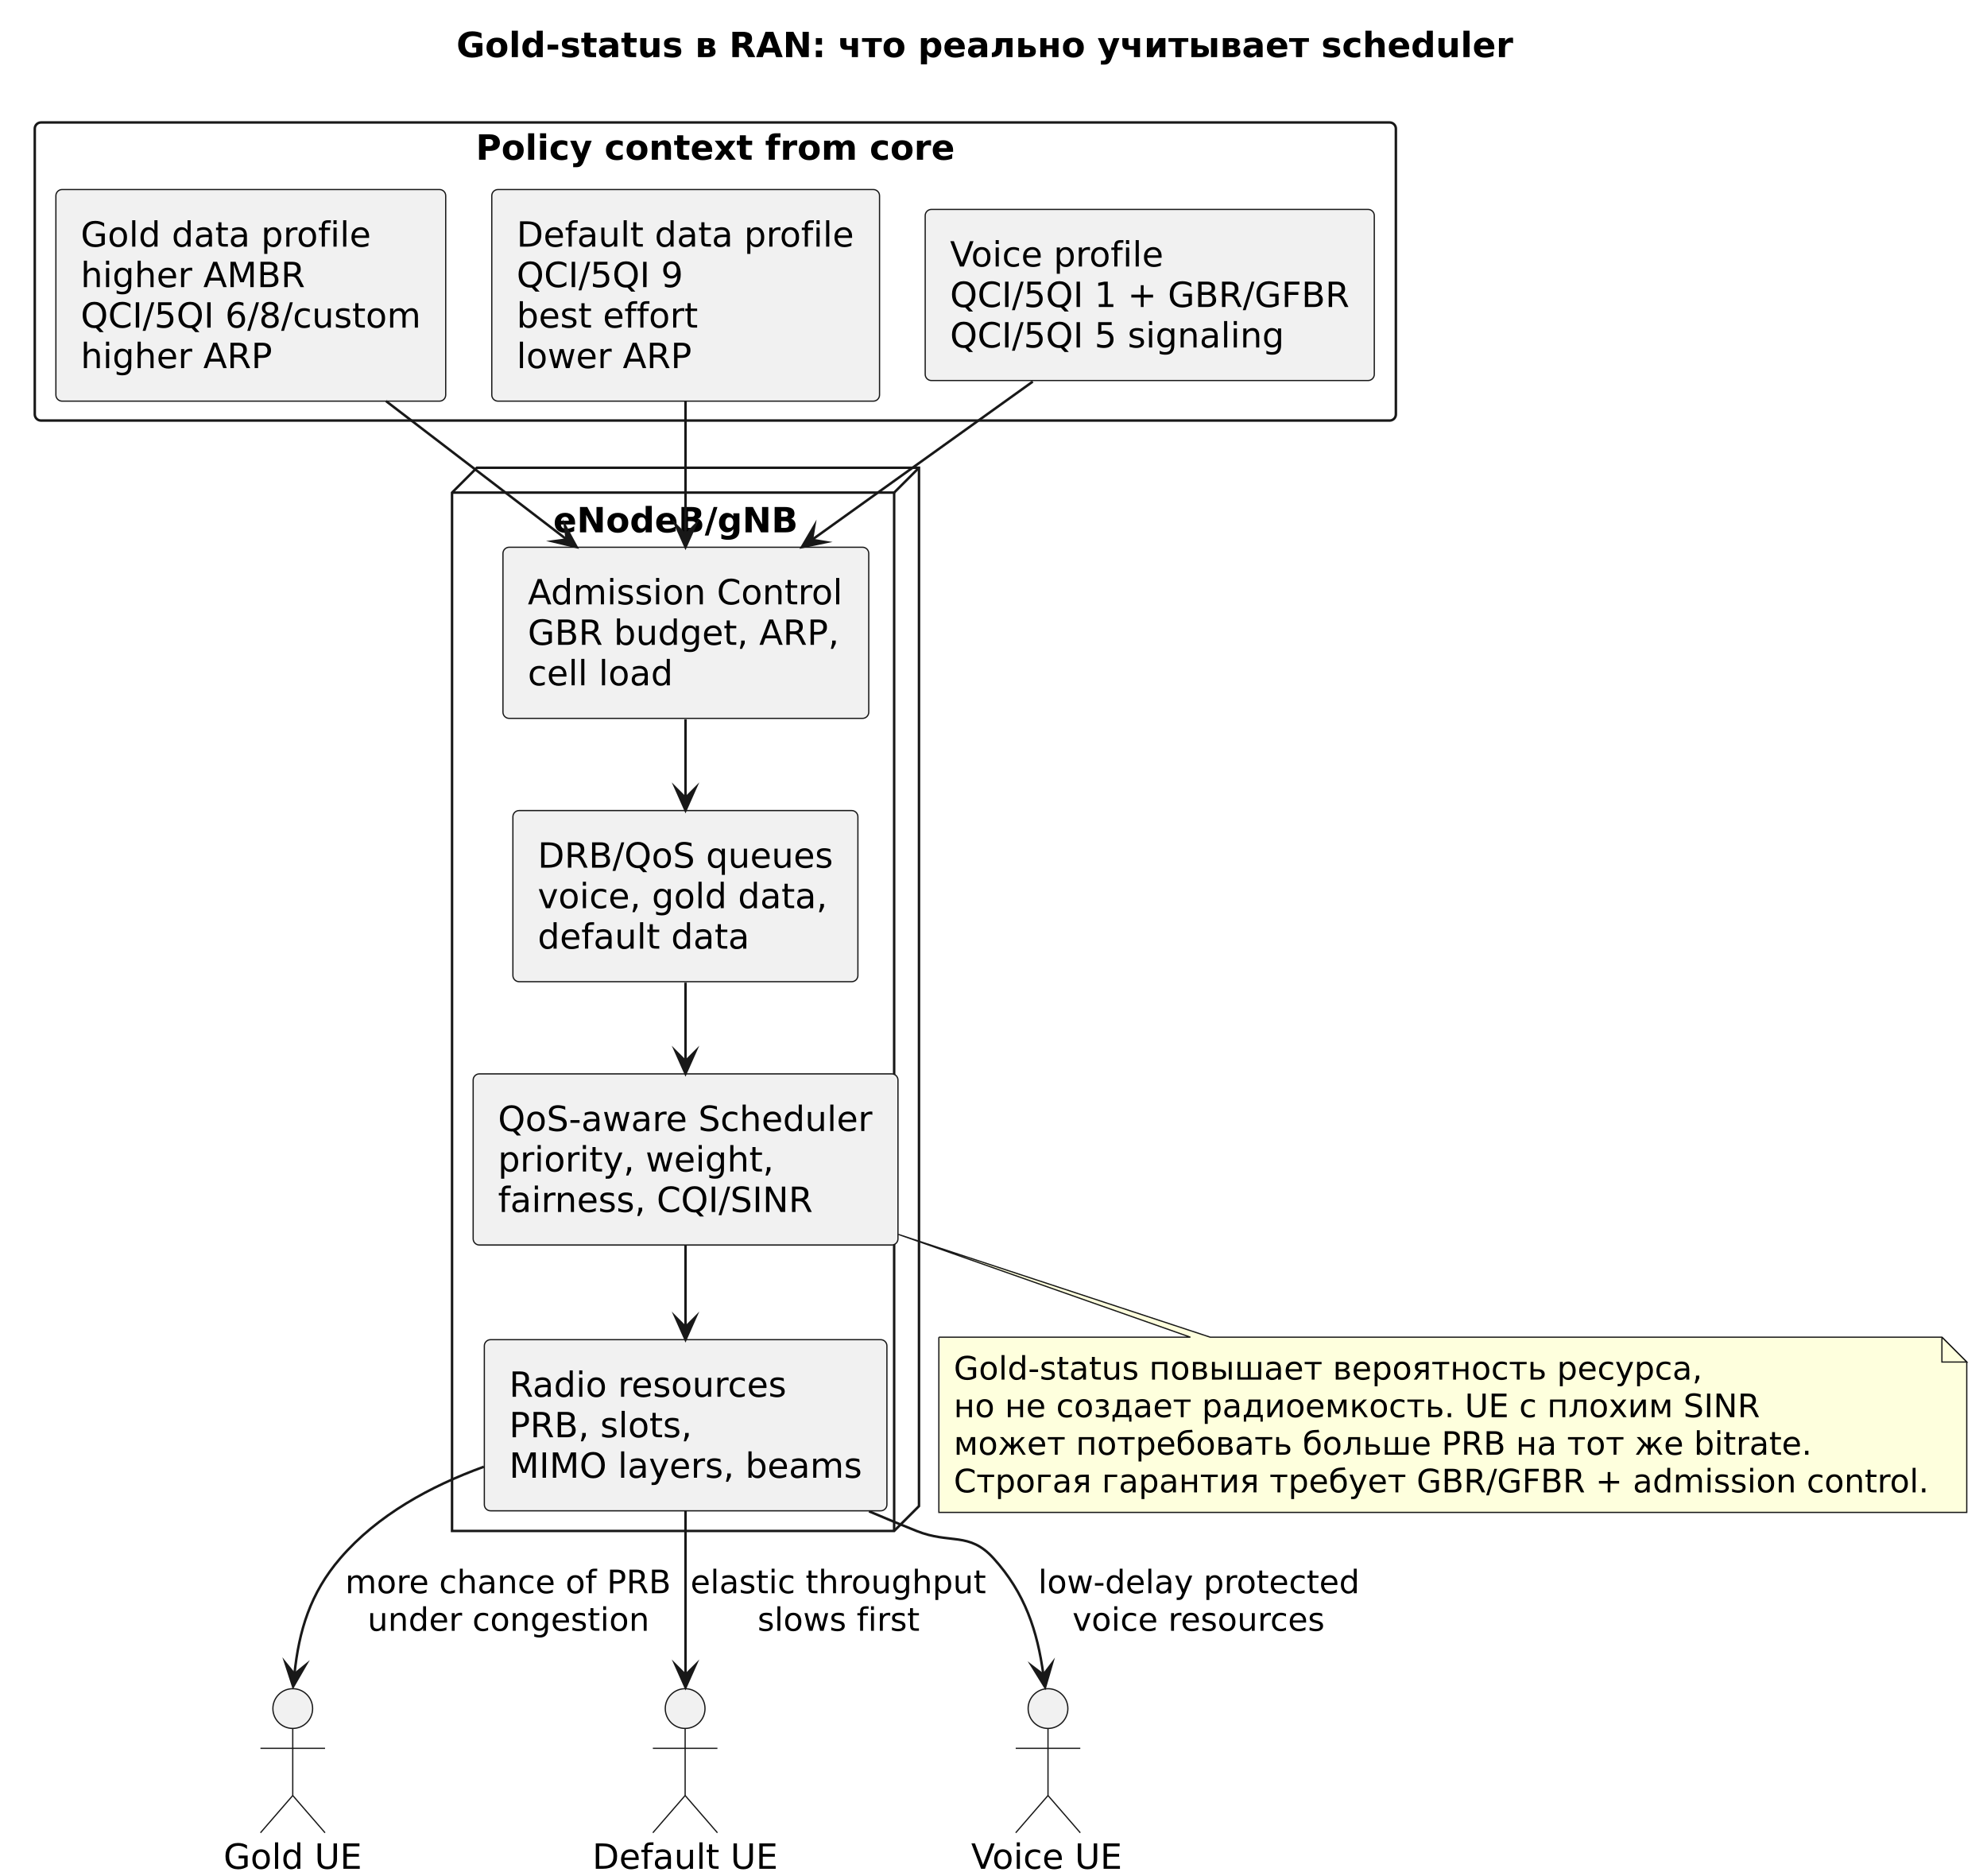
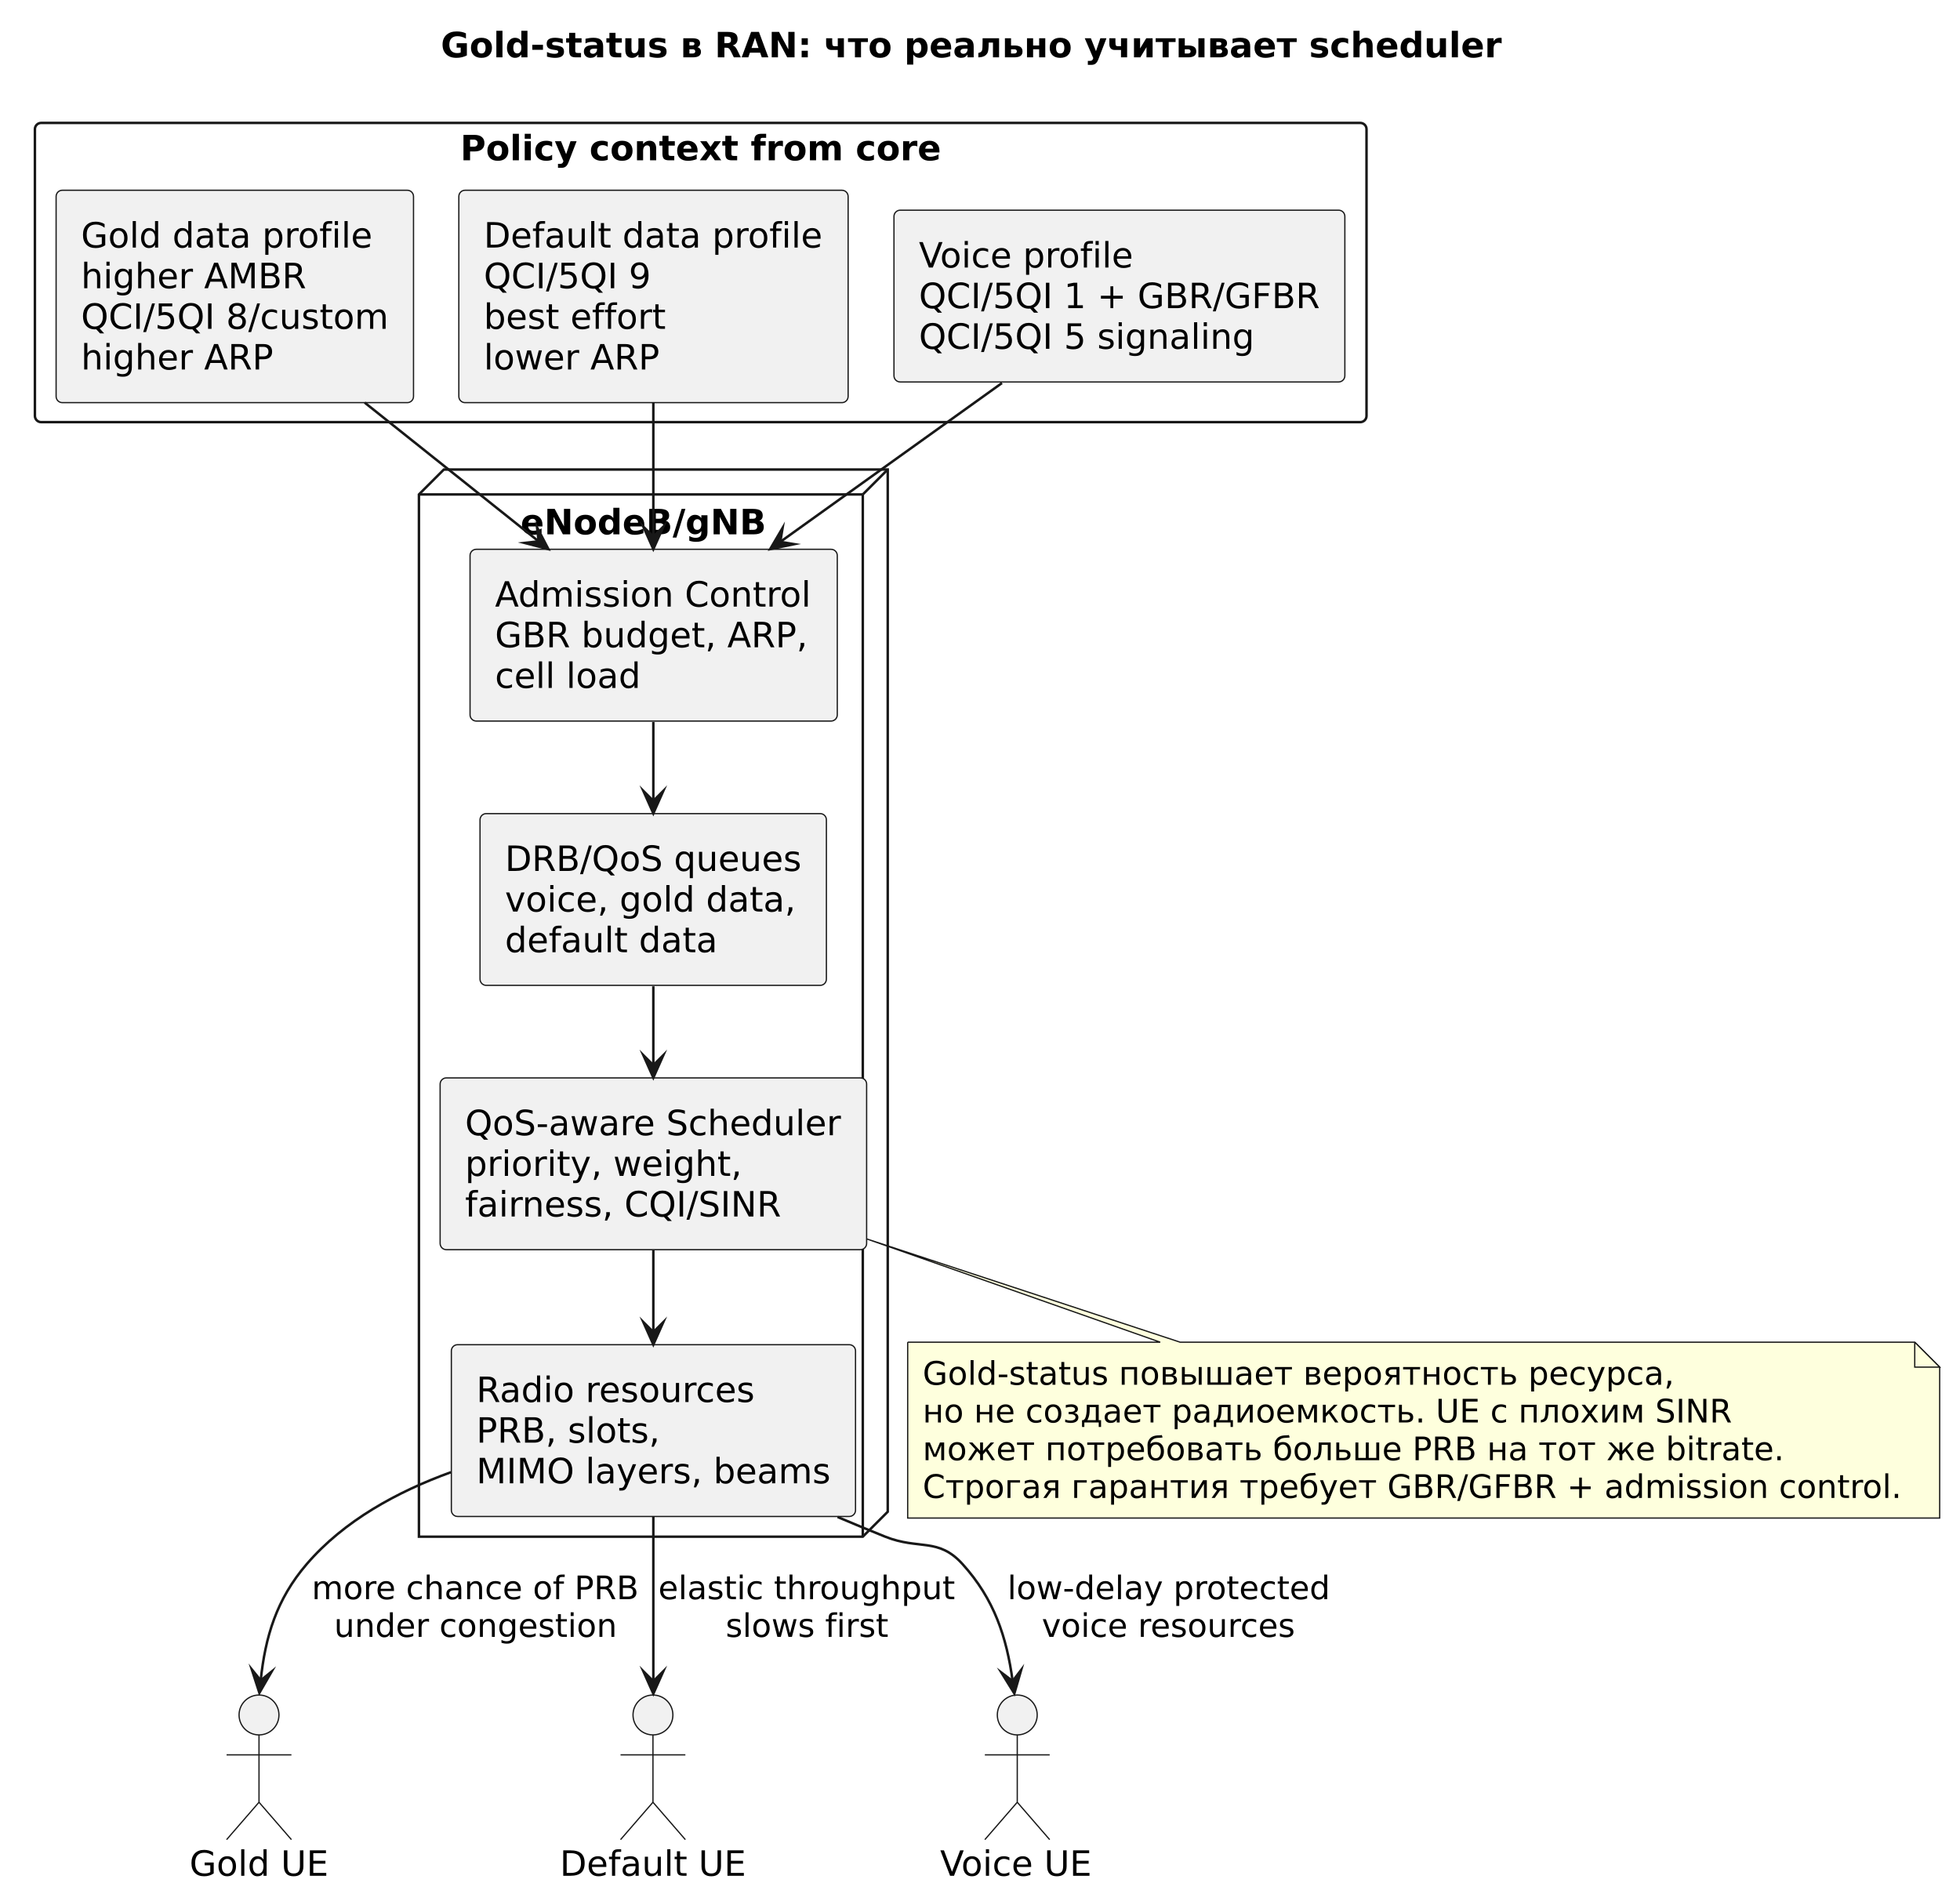
- <svg xmlns="http://www.w3.org/2000/svg" contentStyleType="text/css" data-diagram-type="DESCRIPTION" height="755px" preserveAspectRatio="none" style="width:800px;height:755px;background:#FFFFFF;" version="1.1" viewBox="0 0 800 755" width="800px" zoomAndPan="magnify">
+ <svg xmlns="http://www.w3.org/2000/svg" contentStyleType="text/css" data-diagram-type="DESCRIPTION" height="755px" preserveAspectRatio="none" style="width:786px;height:755px;background:#FFFFFF;" version="1.1" viewBox="0 0 786 755" width="786px" zoomAndPan="magnify">
  <defs />
  <g>
    <g class="title" data-source-line="5">
-       <text fill="#000000" font-family="DejaVu Sans" font-size="14" font-weight="700" lengthAdjust="spacing" textLength="425.462" x="183.769" y="22.995">Gold-status в RAN: что реально учитывает scheduler</text>
+       <text fill="#000000" font-family="DejaVu Sans" font-size="14" font-weight="700" lengthAdjust="spacing" textLength="425.462" x="176.769" y="22.995">Gold-status в RAN: что реально учитывает scheduler</text>
    </g>
    <g class="cluster" data-qualified-name="POL" data-source-line="7" id="ent0001">
-       <rect fill="none" height="120" rx="2.5" ry="2.5" style="stroke:#181818;stroke-width:1;" width="548" x="14" y="49.297" />
-       <text fill="#000000" font-family="DejaVu Sans" font-size="14" font-weight="700" lengthAdjust="spacing" textLength="192.835" x="191.583" y="64.292">Policy context from core</text>
+       <rect fill="none" height="120" rx="2.5" ry="2.5" style="stroke:#181818;stroke-width:1;" width="534" x="14" y="49.297" />
+       <text fill="#000000" font-family="DejaVu Sans" font-size="14" font-weight="700" lengthAdjust="spacing" textLength="192.835" x="184.583" y="64.292">Policy context from core</text>
    </g>
    <g class="cluster" data-qualified-name="RAN" data-source-line="12" id="ent0005">
-       <polygon fill="none" points="182,198.297,192,188.297,370,188.297,370,606.297,360,616.297,182,616.297,182,198.297" style="stroke:#181818;stroke-width:1;stroke-linejoin:miter;stroke-miterlimit:10;" />
-       <line style="stroke:#181818;stroke-width:1;" x1="360" x2="370" y1="198.297" y2="188.297" />
-       <line style="stroke:#181818;stroke-width:1;" x1="182" x2="360" y1="198.297" y2="198.297" />
-       <line style="stroke:#181818;stroke-width:1;" x1="360" x2="360" y1="198.297" y2="616.297" />
-       <text fill="#000000" font-family="DejaVu Sans" font-size="14" font-weight="700" lengthAdjust="spacing" textLength="98.54" x="222.73" y="214.292">eNodeB/gNB</text>
+       <polygon fill="none" points="168,198.297,178,188.297,356,188.297,356,606.297,346,616.297,168,616.297,168,198.297" style="stroke:#181818;stroke-width:1;stroke-linejoin:miter;stroke-miterlimit:10;" />
+       <line style="stroke:#181818;stroke-width:1;" x1="346" x2="356" y1="198.297" y2="188.297" />
+       <line style="stroke:#181818;stroke-width:1;" x1="168" x2="346" y1="198.297" y2="198.297" />
+       <line style="stroke:#181818;stroke-width:1;" x1="346" x2="346" y1="198.297" y2="616.297" />
+       <text fill="#000000" font-family="DejaVu Sans" font-size="14" font-weight="700" lengthAdjust="spacing" textLength="98.54" x="208.73" y="214.292">eNodeB/gNB</text>
    </g>
    <g class="entity" data-qualified-name="GUE" data-source-line="18" id="ent0010">
-       <ellipse cx="117.867" cy="687.797" fill="#F1F1F1" rx="8" ry="8" style="stroke:#181818;stroke-width:0.5;" />
-       <path d="M117.867,695.797 L117.867,722.797 M104.867,703.797 L130.867,703.797 M117.867,722.797 L104.867,737.797 M117.867,722.797 L130.867,737.797" fill="none" style="stroke:#181818;stroke-width:0.5;" />
-       <text fill="#000000" font-family="DejaVu Sans" font-size="14" lengthAdjust="spacing" textLength="55.733" x="90" y="752.292">Gold UE</text>
+       <ellipse cx="103.867" cy="687.797" fill="#F1F1F1" rx="8" ry="8" style="stroke:#181818;stroke-width:0.5;" />
+       <path d="M103.867,695.797 L103.867,722.797 M90.867,703.797 L116.867,703.797 M103.867,722.797 L90.867,737.797 M103.867,722.797 L116.867,737.797" fill="none" style="stroke:#181818;stroke-width:0.5;" />
+       <text fill="#000000" font-family="DejaVu Sans" font-size="14" lengthAdjust="spacing" textLength="55.733" x="76" y="752.292">Gold UE</text>
    </g>
    <g class="entity" data-qualified-name="DUE" data-source-line="19" id="ent0011">
-       <ellipse cx="275.848" cy="687.797" fill="#F1F1F1" rx="8" ry="8" style="stroke:#181818;stroke-width:0.5;" />
-       <path d="M275.848,695.797 L275.848,722.797 M262.848,703.797 L288.848,703.797 M275.848,722.797 L262.848,737.797 M275.848,722.797 L288.848,737.797" fill="none" style="stroke:#181818;stroke-width:0.5;" />
-       <text fill="#000000" font-family="DejaVu Sans" font-size="14" lengthAdjust="spacing" textLength="74.696" x="238.5" y="752.292">Default UE</text>
+       <ellipse cx="261.848" cy="687.797" fill="#F1F1F1" rx="8" ry="8" style="stroke:#181818;stroke-width:0.5;" />
+       <path d="M261.848,695.797 L261.848,722.797 M248.848,703.797 L274.848,703.797 M261.848,722.797 L248.848,737.797 M261.848,722.797 L274.848,737.797" fill="none" style="stroke:#181818;stroke-width:0.5;" />
+       <text fill="#000000" font-family="DejaVu Sans" font-size="14" lengthAdjust="spacing" textLength="74.696" x="224.5" y="752.292">Default UE</text>
    </g>
    <g class="entity" data-qualified-name="VUE" data-source-line="20" id="ent0012">
-       <ellipse cx="421.943" cy="687.797" fill="#F1F1F1" rx="8" ry="8" style="stroke:#181818;stroke-width:0.5;" />
-       <path d="M421.943,695.797 L421.943,722.797 M408.943,703.797 L434.943,703.797 M421.943,722.797 L408.943,737.797 M421.943,722.797 L434.943,737.797" fill="none" style="stroke:#181818;stroke-width:0.5;" />
-       <text fill="#000000" font-family="DejaVu Sans" font-size="14" lengthAdjust="spacing" textLength="61.886" x="391" y="752.292">Voice UE</text>
+       <ellipse cx="407.943" cy="687.797" fill="#F1F1F1" rx="8" ry="8" style="stroke:#181818;stroke-width:0.5;" />
+       <path d="M407.943,695.797 L407.943,722.797 M394.943,703.797 L420.943,703.797 M407.943,722.797 L394.943,737.797 M407.943,722.797 L420.943,737.797" fill="none" style="stroke:#181818;stroke-width:0.5;" />
+       <text fill="#000000" font-family="DejaVu Sans" font-size="14" lengthAdjust="spacing" textLength="61.886" x="377" y="752.292">Voice UE</text>
    </g>
    <g class="entity" data-qualified-name="GMN22" data-source-line="33" id="ent0023">
-       <path d="M378,538.297 L378,608.828 A0,0 0 0 0 378,608.828 L791.85,608.828 A0,0 0 0 0 791.85,608.828 L791.85,548.297 L781.85,538.297 L487.266,538.297 L361.663,496.906 L479.266,538.297 L378,538.297 A0,0 0 0 0 378,538.297" fill="#FEFFDD" style="stroke:#181818;stroke-width:0.5;" />
-       <path d="M781.85,538.297 L781.85,548.297 L791.85,548.297 L781.85,538.297" fill="#FEFFDD" style="stroke:#181818;stroke-width:0.5;" />
-       <text fill="#000000" font-family="DejaVu Sans" font-size="13" lengthAdjust="spacing" textLength="301.418" x="384" y="555.364">Gold-status повышает вероятность ресурса,</text>
-       <text fill="#000000" font-family="DejaVu Sans" font-size="13" lengthAdjust="spacing" textLength="324.581" x="384" y="570.497">но не создает радиоемкость. UE с плохим SINR</text>
-       <text fill="#000000" font-family="DejaVu Sans" font-size="13" lengthAdjust="spacing" textLength="345.478" x="384" y="585.629">может потребовать больше PRB на тот же bitrate.</text>
-       <text fill="#000000" font-family="DejaVu Sans" font-size="13" lengthAdjust="spacing" textLength="392.85" x="384" y="600.762">Строгая гарантия требует GBR/GFBR + admission control.</text>
+       <path d="M364,538.297 L364,608.828 A0,0 0 0 0 364,608.828 L777.85,608.828 A0,0 0 0 0 777.85,608.828 L777.85,548.297 L767.85,538.297 L473.266,538.297 L347.663,496.906 L465.266,538.297 L364,538.297 A0,0 0 0 0 364,538.297" fill="#FEFFDD" style="stroke:#181818;stroke-width:0.5;" />
+       <path d="M767.85,538.297 L767.85,548.297 L777.85,548.297 L767.85,538.297" fill="#FEFFDD" style="stroke:#181818;stroke-width:0.5;" />
+       <text fill="#000000" font-family="DejaVu Sans" font-size="13" lengthAdjust="spacing" textLength="301.418" x="370" y="555.364">Gold-status повышает вероятность ресурса,</text>
+       <text fill="#000000" font-family="DejaVu Sans" font-size="13" lengthAdjust="spacing" textLength="324.581" x="370" y="570.497">но не создает радиоемкость. UE с плохим SINR</text>
+       <text fill="#000000" font-family="DejaVu Sans" font-size="13" lengthAdjust="spacing" textLength="345.478" x="370" y="585.629">может потребовать больше PRB на тот же bitrate.</text>
+       <text fill="#000000" font-family="DejaVu Sans" font-size="13" lengthAdjust="spacing" textLength="392.85" x="370" y="600.762">Строгая гарантия требует GBR/GFBR + admission control.</text>
    </g>
    <g class="entity" data-qualified-name="POL.GOLD" data-source-line="8" id="ent0002">
-       <rect fill="#F1F1F1" height="85.188" rx="2.5" ry="2.5" style="stroke:#181818;stroke-width:0.5;" width="156.951" x="22.5" y="76.297" />
+       <rect fill="#F1F1F1" height="85.188" rx="2.5" ry="2.5" style="stroke:#181818;stroke-width:0.5;" width="143.327" x="22.5" y="76.297" />
      <text fill="#000000" font-family="DejaVu Sans" font-size="14" lengthAdjust="spacing" textLength="117.154" x="32.5" y="99.292">Gold data profile</text>
      <text fill="#000000" font-family="DejaVu Sans" font-size="14" lengthAdjust="spacing" textLength="90.33" x="32.5" y="115.589">higher AMBR</text>
-       <text fill="#000000" font-family="DejaVu Sans" font-size="14" lengthAdjust="spacing" textLength="136.951" x="32.5" y="131.886">QCI/5QI 6/8/custom</text>
+       <text fill="#000000" font-family="DejaVu Sans" font-size="14" lengthAdjust="spacing" textLength="123.327" x="32.5" y="131.886">QCI/5QI 8/custom</text>
      <text fill="#000000" font-family="DejaVu Sans" font-size="14" lengthAdjust="spacing" textLength="77.089" x="32.5" y="148.183">higher ARP</text>
    </g>
    <g class="entity" data-qualified-name="POL.DEF" data-source-line="9" id="ent0003">
-       <rect fill="#F1F1F1" height="85.188" rx="2.5" ry="2.5" style="stroke:#181818;stroke-width:0.5;" width="156.117" x="198" y="76.297" />
-       <text fill="#000000" font-family="DejaVu Sans" font-size="14" lengthAdjust="spacing" textLength="136.117" x="208" y="99.292">Default data profile</text>
-       <text fill="#000000" font-family="DejaVu Sans" font-size="14" lengthAdjust="spacing" textLength="67.054" x="208" y="115.589">QCI/5QI 9</text>
-       <text fill="#000000" font-family="DejaVu Sans" font-size="14" lengthAdjust="spacing" textLength="73.015" x="208" y="131.886">best effort</text>
-       <text fill="#000000" font-family="DejaVu Sans" font-size="14" lengthAdjust="spacing" textLength="70.472" x="208" y="148.183">lower ARP</text>
+       <rect fill="#F1F1F1" height="85.188" rx="2.5" ry="2.5" style="stroke:#181818;stroke-width:0.5;" width="156.117" x="184" y="76.297" />
+       <text fill="#000000" font-family="DejaVu Sans" font-size="14" lengthAdjust="spacing" textLength="136.117" x="194" y="99.292">Default data profile</text>
+       <text fill="#000000" font-family="DejaVu Sans" font-size="14" lengthAdjust="spacing" textLength="67.054" x="194" y="115.589">QCI/5QI 9</text>
+       <text fill="#000000" font-family="DejaVu Sans" font-size="14" lengthAdjust="spacing" textLength="73.015" x="194" y="131.886">best effort</text>
+       <text fill="#000000" font-family="DejaVu Sans" font-size="14" lengthAdjust="spacing" textLength="70.472" x="194" y="148.183">lower ARP</text>
    </g>
    <g class="entity" data-qualified-name="POL.VOICE" data-source-line="10" id="ent0004">
-       <rect fill="#F1F1F1" height="68.891" rx="2.5" ry="2.5" style="stroke:#181818;stroke-width:0.5;" width="180.815" x="372.5" y="84.297" />
-       <text fill="#000000" font-family="DejaVu Sans" font-size="14" lengthAdjust="spacing" textLength="87.322" x="382.5" y="107.292">Voice profile</text>
-       <text fill="#000000" font-family="DejaVu Sans" font-size="14" lengthAdjust="spacing" textLength="160.815" x="382.5" y="123.589">QCI/5QI 1 + GBR/GFBR</text>
-       <text fill="#000000" font-family="DejaVu Sans" font-size="14" lengthAdjust="spacing" textLength="134.565" x="382.5" y="139.886">QCI/5QI 5 signaling</text>
+       <rect fill="#F1F1F1" height="68.891" rx="2.5" ry="2.5" style="stroke:#181818;stroke-width:0.5;" width="180.815" x="358.5" y="84.297" />
+       <text fill="#000000" font-family="DejaVu Sans" font-size="14" lengthAdjust="spacing" textLength="87.322" x="368.5" y="107.292">Voice profile</text>
+       <text fill="#000000" font-family="DejaVu Sans" font-size="14" lengthAdjust="spacing" textLength="160.815" x="368.5" y="123.589">QCI/5QI 1 + GBR/GFBR</text>
+       <text fill="#000000" font-family="DejaVu Sans" font-size="14" lengthAdjust="spacing" textLength="134.565" x="368.5" y="139.886">QCI/5QI 5 signaling</text>
    </g>
    <g class="entity" data-qualified-name="RAN.ADM" data-source-line="13" id="ent0006">
-       <rect fill="#F1F1F1" height="68.891" rx="2.5" ry="2.5" style="stroke:#181818;stroke-width:0.5;" width="147.272" x="202.5" y="220.297" />
-       <text fill="#000000" font-family="DejaVu Sans" font-size="14" lengthAdjust="spacing" textLength="127.272" x="212.5" y="243.292">Admission Control</text>
-       <text fill="#000000" font-family="DejaVu Sans" font-size="14" lengthAdjust="spacing" textLength="125.364" x="212.5" y="259.589">GBR budget, ARP,</text>
-       <text fill="#000000" font-family="DejaVu Sans" font-size="14" lengthAdjust="spacing" textLength="58.461" x="212.5" y="275.886">cell load</text>
+       <rect fill="#F1F1F1" height="68.891" rx="2.5" ry="2.5" style="stroke:#181818;stroke-width:0.5;" width="147.272" x="188.5" y="220.297" />
+       <text fill="#000000" font-family="DejaVu Sans" font-size="14" lengthAdjust="spacing" textLength="127.272" x="198.5" y="243.292">Admission Control</text>
+       <text fill="#000000" font-family="DejaVu Sans" font-size="14" lengthAdjust="spacing" textLength="125.364" x="198.5" y="259.589">GBR budget, ARP,</text>
+       <text fill="#000000" font-family="DejaVu Sans" font-size="14" lengthAdjust="spacing" textLength="58.461" x="198.5" y="275.886">cell load</text>
    </g>
    <g class="entity" data-qualified-name="RAN.QUE" data-source-line="14" id="ent0007">
-       <rect fill="#F1F1F1" height="68.891" rx="2.5" ry="2.5" style="stroke:#181818;stroke-width:0.5;" width="138.904" x="206.5" y="326.297" />
-       <text fill="#000000" font-family="DejaVu Sans" font-size="14" lengthAdjust="spacing" textLength="118.904" x="216.5" y="349.292">DRB/QoS queues</text>
-       <text fill="#000000" font-family="DejaVu Sans" font-size="14" lengthAdjust="spacing" textLength="116.614" x="216.5" y="365.589">voice, gold data,</text>
-       <text fill="#000000" font-family="DejaVu Sans" font-size="14" lengthAdjust="spacing" textLength="85.244" x="216.5" y="381.886">default data</text>
+       <rect fill="#F1F1F1" height="68.891" rx="2.5" ry="2.5" style="stroke:#181818;stroke-width:0.5;" width="138.904" x="192.5" y="326.297" />
+       <text fill="#000000" font-family="DejaVu Sans" font-size="14" lengthAdjust="spacing" textLength="118.904" x="202.5" y="349.292">DRB/QoS queues</text>
+       <text fill="#000000" font-family="DejaVu Sans" font-size="14" lengthAdjust="spacing" textLength="116.614" x="202.5" y="365.589">voice, gold data,</text>
+       <text fill="#000000" font-family="DejaVu Sans" font-size="14" lengthAdjust="spacing" textLength="85.244" x="202.5" y="381.886">default data</text>
    </g>
    <g class="entity" data-qualified-name="RAN.SCH" data-source-line="15" id="ent0008">
-       <rect fill="#F1F1F1" height="68.891" rx="2.5" ry="2.5" style="stroke:#181818;stroke-width:0.5;" width="171.04" x="190.5" y="432.297" />
-       <text fill="#000000" font-family="DejaVu Sans" font-size="14" lengthAdjust="spacing" textLength="151.04" x="200.5" y="455.292">QoS-aware Scheduler</text>
-       <text fill="#000000" font-family="DejaVu Sans" font-size="14" lengthAdjust="spacing" textLength="111.07" x="200.5" y="471.589">priority, weight,</text>
-       <text fill="#000000" font-family="DejaVu Sans" font-size="14" lengthAdjust="spacing" textLength="126.984" x="200.5" y="487.886">fairness, CQI/SINR</text>
+       <rect fill="#F1F1F1" height="68.891" rx="2.5" ry="2.5" style="stroke:#181818;stroke-width:0.5;" width="171.04" x="176.5" y="432.297" />
+       <text fill="#000000" font-family="DejaVu Sans" font-size="14" lengthAdjust="spacing" textLength="151.04" x="186.5" y="455.292">QoS-aware Scheduler</text>
+       <text fill="#000000" font-family="DejaVu Sans" font-size="14" lengthAdjust="spacing" textLength="111.07" x="186.5" y="471.589">priority, weight,</text>
+       <text fill="#000000" font-family="DejaVu Sans" font-size="14" lengthAdjust="spacing" textLength="126.984" x="186.5" y="487.886">fairness, CQI/SINR</text>
    </g>
    <g class="entity" data-qualified-name="RAN.RES" data-source-line="16" id="ent0009">
-       <rect fill="#F1F1F1" height="68.891" rx="2.5" ry="2.5" style="stroke:#181818;stroke-width:0.5;" width="162.085" x="195" y="539.297" />
-       <text fill="#000000" font-family="DejaVu Sans" font-size="14" lengthAdjust="spacing" textLength="112.561" x="205" y="562.292">Radio resources</text>
-       <text fill="#000000" font-family="DejaVu Sans" font-size="14" lengthAdjust="spacing" textLength="73.657" x="205" y="578.589">PRB, slots,</text>
-       <text fill="#000000" font-family="DejaVu Sans" font-size="14" lengthAdjust="spacing" textLength="142.085" x="205" y="594.886">MIMO layers, beams</text>
+       <rect fill="#F1F1F1" height="68.891" rx="2.5" ry="2.5" style="stroke:#181818;stroke-width:0.5;" width="162.085" x="181" y="539.297" />
+       <text fill="#000000" font-family="DejaVu Sans" font-size="14" lengthAdjust="spacing" textLength="112.561" x="191" y="562.292">Radio resources</text>
+       <text fill="#000000" font-family="DejaVu Sans" font-size="14" lengthAdjust="spacing" textLength="73.657" x="191" y="578.589">PRB, slots,</text>
+       <text fill="#000000" font-family="DejaVu Sans" font-size="14" lengthAdjust="spacing" textLength="142.085" x="191" y="594.886">MIMO layers, beams</text>
    </g>
    <g class="link" data-entity-1="ent0002" data-entity-2="ent0006" data-link-type="dependency" id="lnk13">
-       <polygon fill="#181818" points="232.161,220.229,227.447,211.581,228.191,217.189,222.584,217.933,232.161,220.229" style="stroke:#181818;stroke-width:1;stroke-linejoin:miter;stroke-miterlimit:10;" />
-       <path d="M155.412,161.461 C180.094,180.361 204.926,199.375 228.191,217.189" fill="none" style="stroke:#181818;stroke-width:1;" />
+       <polygon fill="#181818" points="219.915,220.229,215.373,211.49,216.006,217.111,210.385,217.744,219.915,220.229" style="stroke:#181818;stroke-width:1;stroke-linejoin:miter;stroke-miterlimit:10;" />
+       <path d="M146.235,161.461 C169.93,180.361 193.672,199.297 216.006,217.111" fill="none" style="stroke:#181818;stroke-width:1;" />
    </g>
    <g class="link" data-entity-1="ent0003" data-entity-2="ent0006" data-link-type="dependency" id="lnk14">
-       <polygon fill="#181818" points="276,220.229,280,211.229,276,215.229,272,211.229,276,220.229" style="stroke:#181818;stroke-width:1;stroke-linejoin:miter;stroke-miterlimit:10;" />
-       <path d="M276,161.461 C276,180.361 276,197.415 276,215.229" fill="none" style="stroke:#181818;stroke-width:1;" />
+       <polygon fill="#181818" points="262,220.229,266,211.229,262,215.229,258,211.229,262,220.229" style="stroke:#181818;stroke-width:1;stroke-linejoin:miter;stroke-miterlimit:10;" />
+       <path d="M262,161.461 C262,180.361 262,197.415 262,215.229" fill="none" style="stroke:#181818;stroke-width:1;" />
    </g>
    <g class="link" data-entity-1="ent0004" data-entity-2="ent0006" data-link-type="dependency" id="lnk15">
-       <polygon fill="#181818" points="322.849,220.226,332.494,218.235,326.913,217.314,327.834,211.732,322.849,220.226" style="stroke:#181818;stroke-width:1;stroke-linejoin:miter;stroke-miterlimit:10;" />
-       <path d="M415.812,153.611 C387.356,174.002 355.308,196.967 326.913,217.314" fill="none" style="stroke:#181818;stroke-width:1;" />
+       <polygon fill="#181818" points="308.849,220.226,318.494,218.235,312.913,217.314,313.834,211.732,308.849,220.226" style="stroke:#181818;stroke-width:1;stroke-linejoin:miter;stroke-miterlimit:10;" />
+       <path d="M401.812,153.611 C373.356,174.002 341.308,196.967 312.913,217.314" fill="none" style="stroke:#181818;stroke-width:1;" />
    </g>
    <g class="link" data-entity-1="ent0006" data-entity-2="ent0007" data-link-type="dependency" id="lnk16">
-       <polygon fill="#181818" points="276,326.2,280,317.2,276,321.2,272,317.2,276,326.2" style="stroke:#181818;stroke-width:1;stroke-linejoin:miter;stroke-miterlimit:10;" />
-       <path d="M276,289.563 C276,301.306 276,309.471 276,321.2" fill="none" style="stroke:#181818;stroke-width:1;" />
+       <polygon fill="#181818" points="262,326.2,266,317.2,262,321.2,258,317.2,262,326.2" style="stroke:#181818;stroke-width:1;stroke-linejoin:miter;stroke-miterlimit:10;" />
+       <path d="M262,289.563 C262,301.306 262,309.471 262,321.2" fill="none" style="stroke:#181818;stroke-width:1;" />
    </g>
    <g class="link" data-entity-1="ent0007" data-entity-2="ent0008" data-link-type="dependency" id="lnk17">
-       <polygon fill="#181818" points="276,432.2,280,423.2,276,427.2,272,423.2,276,432.2" style="stroke:#181818;stroke-width:1;stroke-linejoin:miter;stroke-miterlimit:10;" />
-       <path d="M276,395.563 C276,407.306 276,415.471 276,427.2" fill="none" style="stroke:#181818;stroke-width:1;" />
+       <polygon fill="#181818" points="262,432.2,266,423.2,262,427.2,258,423.2,262,432.2" style="stroke:#181818;stroke-width:1;stroke-linejoin:miter;stroke-miterlimit:10;" />
+       <path d="M262,395.563 C262,407.306 262,415.471 262,427.2" fill="none" style="stroke:#181818;stroke-width:1;" />
    </g>
    <g class="link" data-entity-1="ent0008" data-entity-2="ent0009" data-link-type="dependency" id="lnk18">
-       <polygon fill="#181818" points="276,539.244,280,530.244,276,534.244,272,530.244,276,539.244" style="stroke:#181818;stroke-width:1;stroke-linejoin:miter;stroke-miterlimit:10;" />
-       <path d="M276,501.308 C276,513.432 276,522.117 276,534.244" fill="none" style="stroke:#181818;stroke-width:1;" />
+       <polygon fill="#181818" points="262,539.244,266,530.244,262,534.244,258,530.244,262,539.244" style="stroke:#181818;stroke-width:1;stroke-linejoin:miter;stroke-miterlimit:10;" />
+       <path d="M262,501.308 C262,513.432 262,522.117 262,534.244" fill="none" style="stroke:#181818;stroke-width:1;" />
    </g>
    <g class="link" data-entity-1="ent0009" data-entity-2="ent0010" data-link-type="dependency" id="lnk19">
-       <polygon fill="#181818" points="118.017,678.918,122.94,670.388,118.542,673.946,114.984,669.548,118.017,678.918" style="stroke:#181818;stroke-width:1;stroke-linejoin:miter;stroke-miterlimit:10;" />
-       <path d="M194.824,590.445 C173.325,598.236 151.965,609.886 137,627.297 C124.848,641.436 120.386,656.477 118.542,673.946" fill="none" style="stroke:#181818;stroke-width:1;" />
-       <text fill="#000000" font-family="DejaVu Sans" font-size="13" lengthAdjust="spacing" textLength="131.416" x="139" y="641.364">more chance of PRB</text>
-       <text fill="#000000" font-family="DejaVu Sans" font-size="13" lengthAdjust="spacing" textLength="113.471" x="147.972" y="656.497">under congestion</text>
+       <polygon fill="#181818" points="104.017,678.918,108.94,670.388,104.542,673.946,100.984,669.548,104.017,678.918" style="stroke:#181818;stroke-width:1;stroke-linejoin:miter;stroke-miterlimit:10;" />
+       <path d="M180.824,590.445 C159.325,598.236 137.965,609.886 123,627.297 C110.848,641.436 106.386,656.477 104.542,673.946" fill="none" style="stroke:#181818;stroke-width:1;" />
+       <text fill="#000000" font-family="DejaVu Sans" font-size="13" lengthAdjust="spacing" textLength="131.416" x="125" y="641.364">more chance of PRB</text>
+       <text fill="#000000" font-family="DejaVu Sans" font-size="13" lengthAdjust="spacing" textLength="113.471" x="133.972" y="656.497">under congestion</text>
    </g>
    <g class="link" data-entity-1="ent0009" data-entity-2="ent0011" data-link-type="dependency" id="lnk20">
-       <polygon fill="#181818" points="276,679.274,280,670.274,276,674.274,272,670.274,276,679.274" style="stroke:#181818;stroke-width:1;stroke-linejoin:miter;stroke-miterlimit:10;" />
-       <path d="M276,608.33 C276,629.661 276,652.3 276,674.274" fill="none" style="stroke:#181818;stroke-width:1;" />
-       <text fill="#000000" font-family="DejaVu Sans" font-size="13" lengthAdjust="spacing" textLength="119.291" x="278" y="641.364">elastic throughput</text>
-       <text fill="#000000" font-family="DejaVu Sans" font-size="13" lengthAdjust="spacing" textLength="65.279" x="305.006" y="656.497">slows first</text>
+       <polygon fill="#181818" points="262,679.274,266,670.274,262,674.274,258,670.274,262,679.274" style="stroke:#181818;stroke-width:1;stroke-linejoin:miter;stroke-miterlimit:10;" />
+       <path d="M262,608.33 C262,629.661 262,652.3 262,674.274" fill="none" style="stroke:#181818;stroke-width:1;" />
+       <text fill="#000000" font-family="DejaVu Sans" font-size="13" lengthAdjust="spacing" textLength="119.291" x="264" y="641.364">elastic throughput</text>
+       <text fill="#000000" font-family="DejaVu Sans" font-size="13" lengthAdjust="spacing" textLength="65.279" x="291.006" y="656.497">slows first</text>
    </g>
    <g class="link" data-entity-1="ent0009" data-entity-2="ent0012" data-link-type="dependency" id="lnk21">
-       <polygon fill="#181818" points="420.767,679.172,423.514,669.714,420.092,674.217,415.588,670.795,420.767,679.172" style="stroke:#181818;stroke-width:1;stroke-linejoin:miter;stroke-miterlimit:10;" />
-       <path d="M349.889,608.399 C356.326,611.135 362.762,613.803 369,616.297 C382.575,621.724 390.185,616.462 400,627.297 C412.716,641.334 417.689,656.598 420.092,674.217" fill="none" style="stroke:#181818;stroke-width:1;" />
-       <text fill="#000000" font-family="DejaVu Sans" font-size="13" lengthAdjust="spacing" textLength="129.683" x="418" y="641.364">low-delay protected</text>
-       <text fill="#000000" font-family="DejaVu Sans" font-size="13" lengthAdjust="spacing" textLength="102.108" x="431.787" y="656.497">voice resources</text>
+       <polygon fill="#181818" points="406.767,679.172,409.514,669.714,406.092,674.217,401.588,670.795,406.767,679.172" style="stroke:#181818;stroke-width:1;stroke-linejoin:miter;stroke-miterlimit:10;" />
+       <path d="M335.889,608.399 C342.326,611.135 348.762,613.803 355,616.297 C368.575,621.724 376.185,616.462 386,627.297 C398.716,641.334 403.689,656.598 406.092,674.217" fill="none" style="stroke:#181818;stroke-width:1;" />
+       <text fill="#000000" font-family="DejaVu Sans" font-size="13" lengthAdjust="spacing" textLength="129.683" x="404" y="641.364">low-delay protected</text>
+       <text fill="#000000" font-family="DejaVu Sans" font-size="13" lengthAdjust="spacing" textLength="102.108" x="417.787" y="656.497">voice resources</text>
    </g>
  </g>
</svg>
